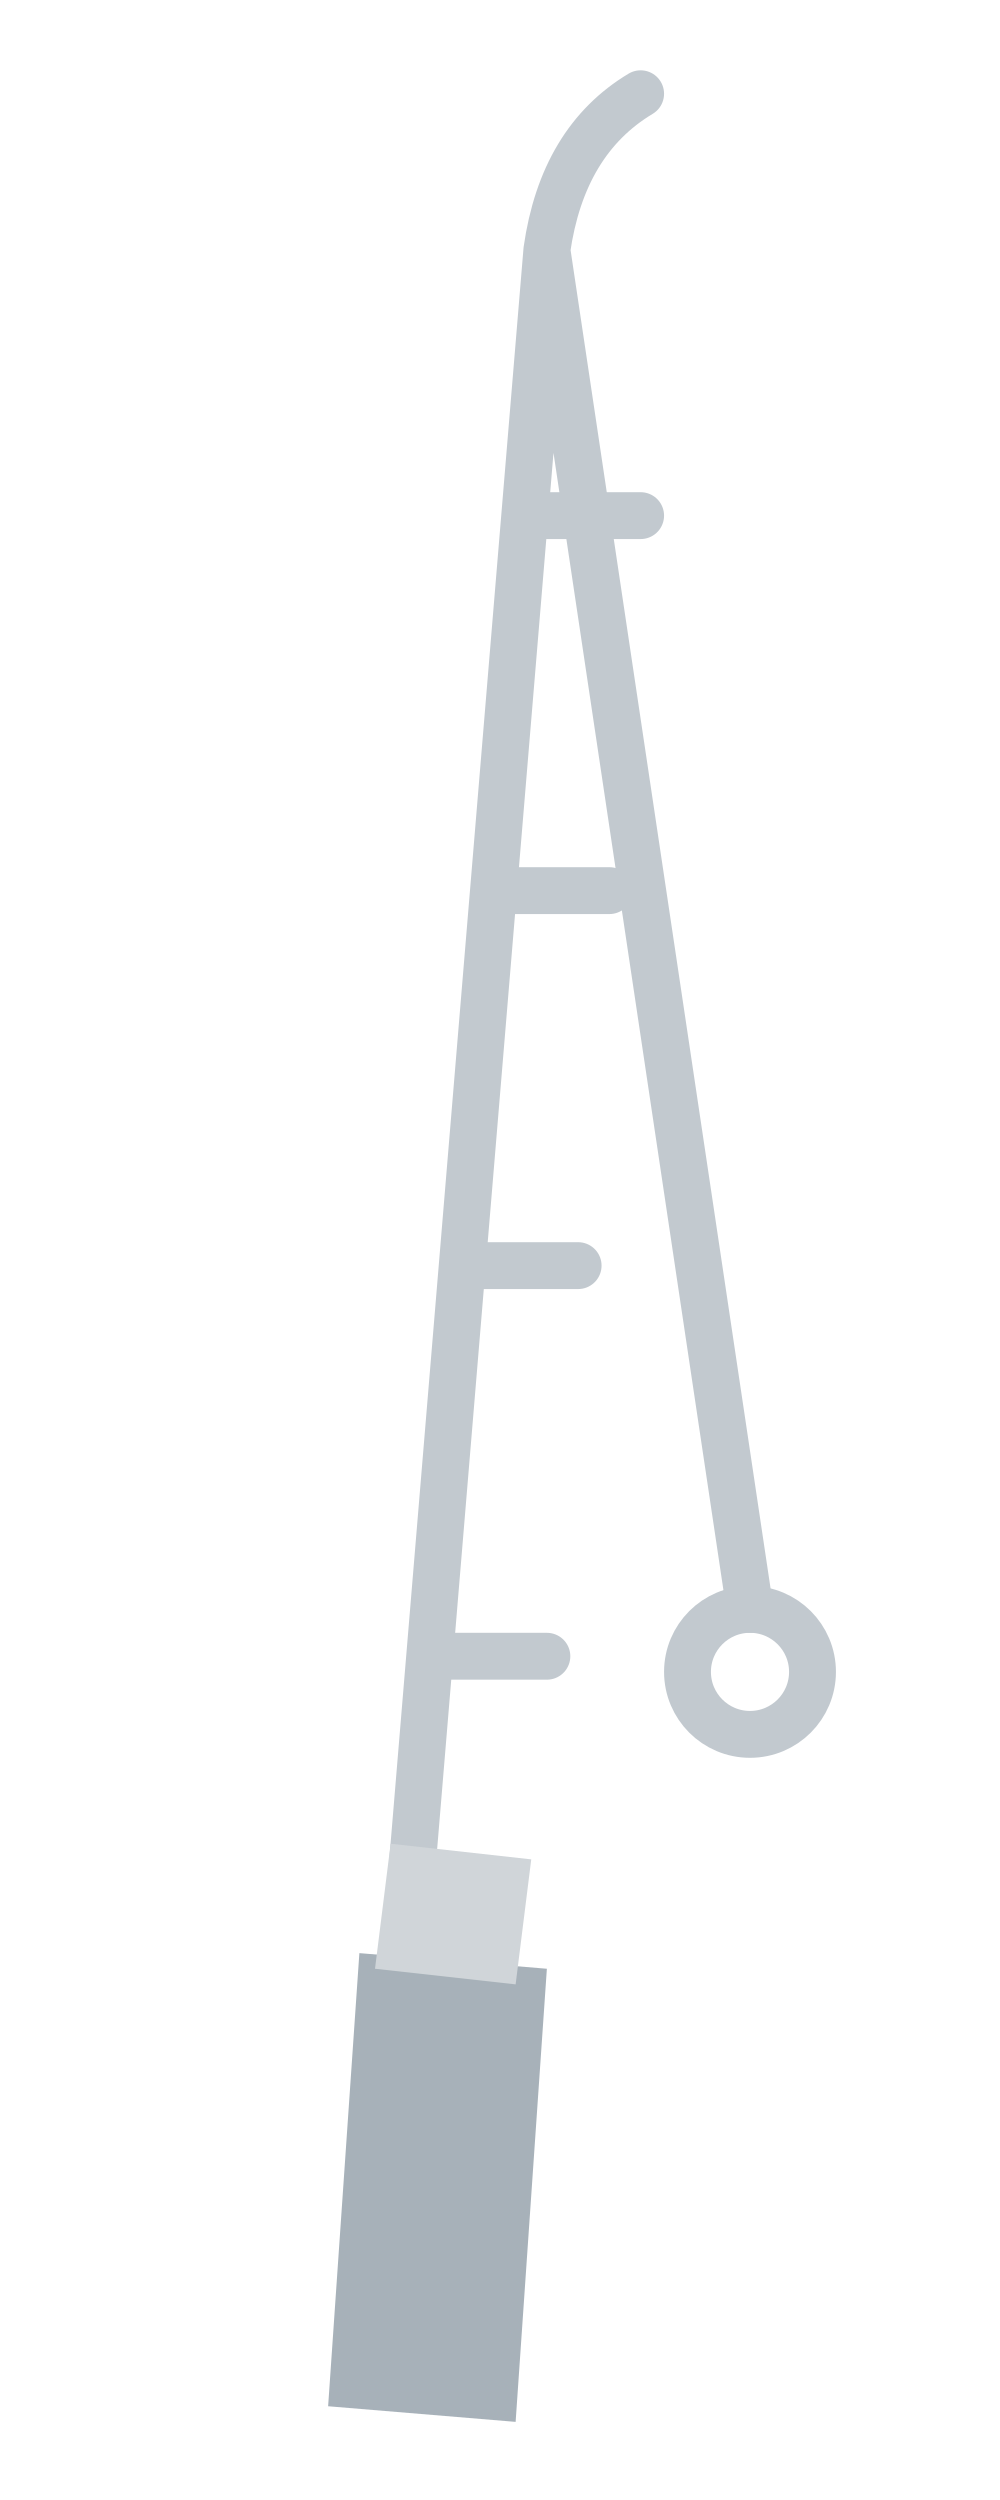
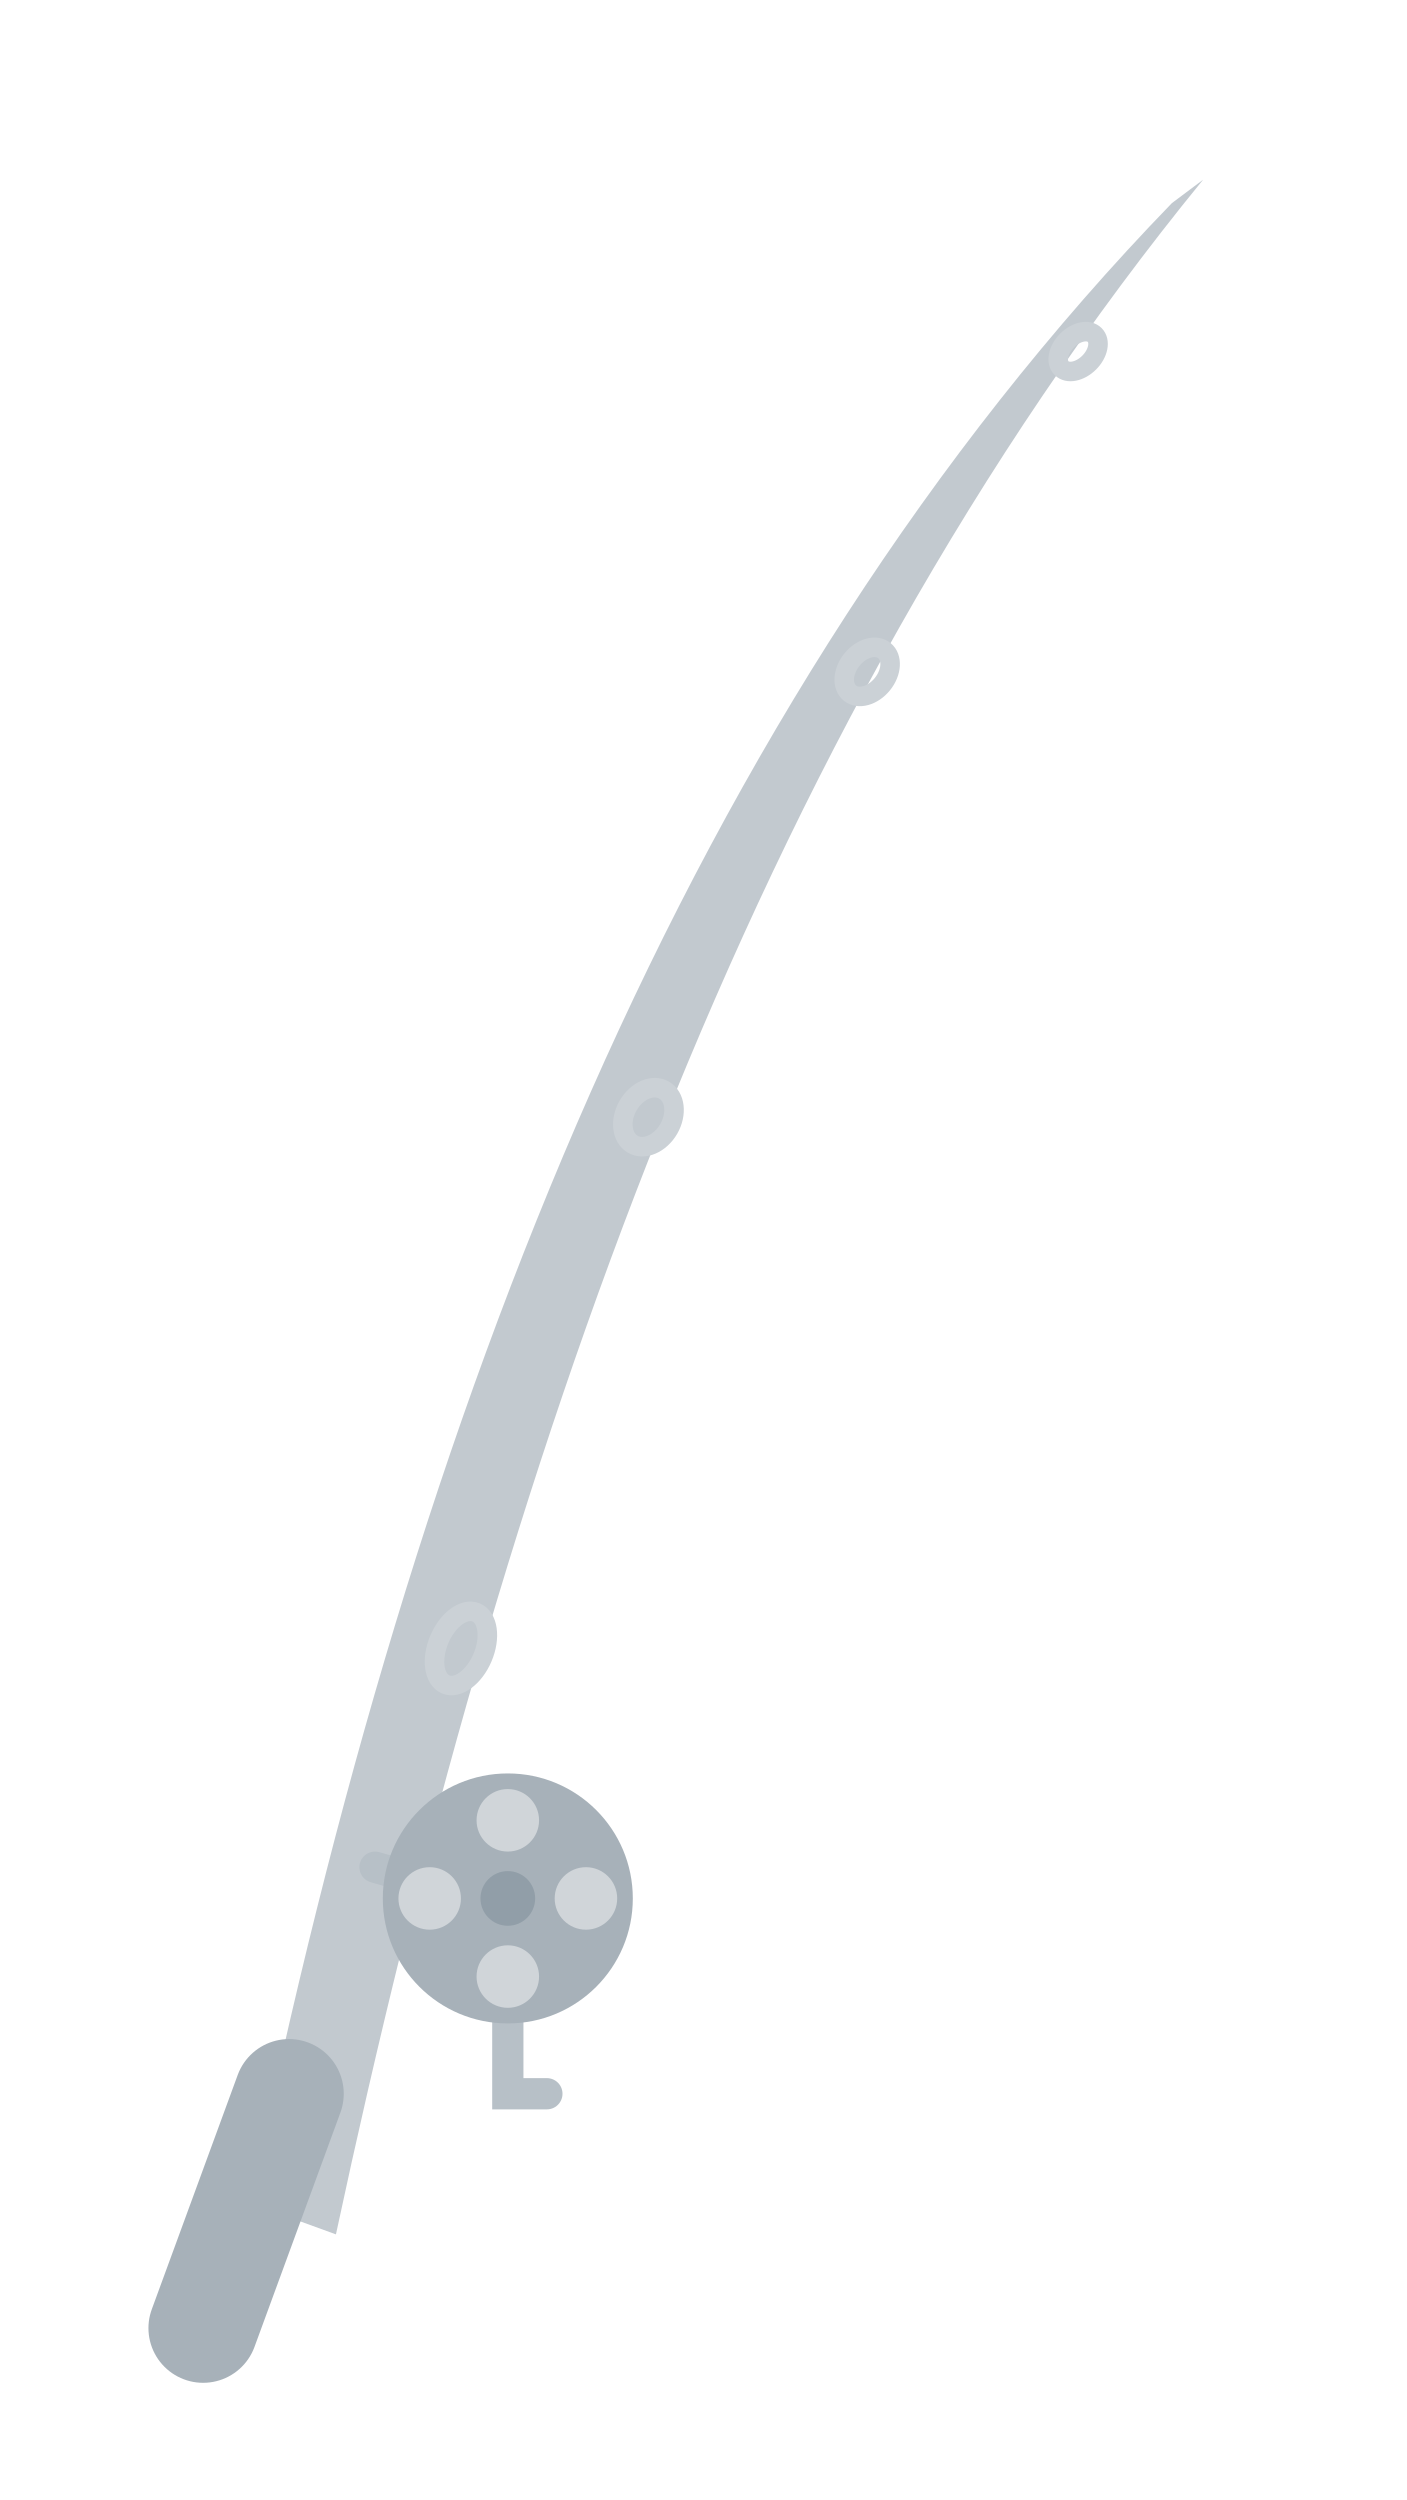
- <svg xmlns="http://www.w3.org/2000/svg" viewBox="0 0 64 160">
-   <g fill="none" stroke="#c2c9cf" stroke-width="3" stroke-linecap="round" stroke-linejoin="round">
-     <path d="M25 136 35 16q1-7 6-10M35 16l13 87" />
-     <path d="M28 106h7M30 81h7M32 57h7M34 33h7" />
-     <circle cx="48" cy="107" r="4" />
+ <svg xmlns="http://www.w3.org/2000/svg" viewBox="0 0 180 320">
+   <g transform="translate(5 0)">
+     <path d="M27 282C48 180 83 90 145 26L149 23C91 94 59 188 38 286Z" fill="#c2c9cf" />
+     <path d="m32 268-11 30" fill="none" stroke="#a7b1b9" stroke-width="14" stroke-linecap="round" />
+     <g fill="none" stroke="#cbd1d6" stroke-width="2.5">
+       <ellipse cx="54" cy="211" rx="3" ry="5" transform="rotate(23 54 211)" />
+       <ellipse cx="78" cy="143" rx="3" ry="4" transform="rotate(30 78 143)" />
+       <ellipse cx="106" cy="86" rx="2.5" ry="3.5" transform="rotate(39 106 86)" />
+       <ellipse cx="133" cy="45" rx="2" ry="3" transform="rotate(45 133 45)" />
+     </g>
+     <path d="m43 239 14 4m3 13v12h5" fill="none" stroke="#b7c0c7" stroke-width="4" stroke-linecap="round" />
+     <circle cx="60" cy="243" r="16" fill="#a7b1b9" />
+     <g fill="#d0d5d9">
+       <circle cx="60" cy="233" r="4" />
+       <circle cx="70" cy="243" r="4" />
+       <circle cx="60" cy="253" r="4" />
+       <circle cx="50" cy="243" r="4" />
+     </g>
+     <circle cx="60" cy="243" r="3.5" fill="#919ea8" />
  </g>
-   <path d="m23 125 12 1-2 29-12-1z" fill="#a7b1b9" />
-   <path d="m25 118 9 1-1 8-9-1z" fill="#d0d5d9" />
</svg>
